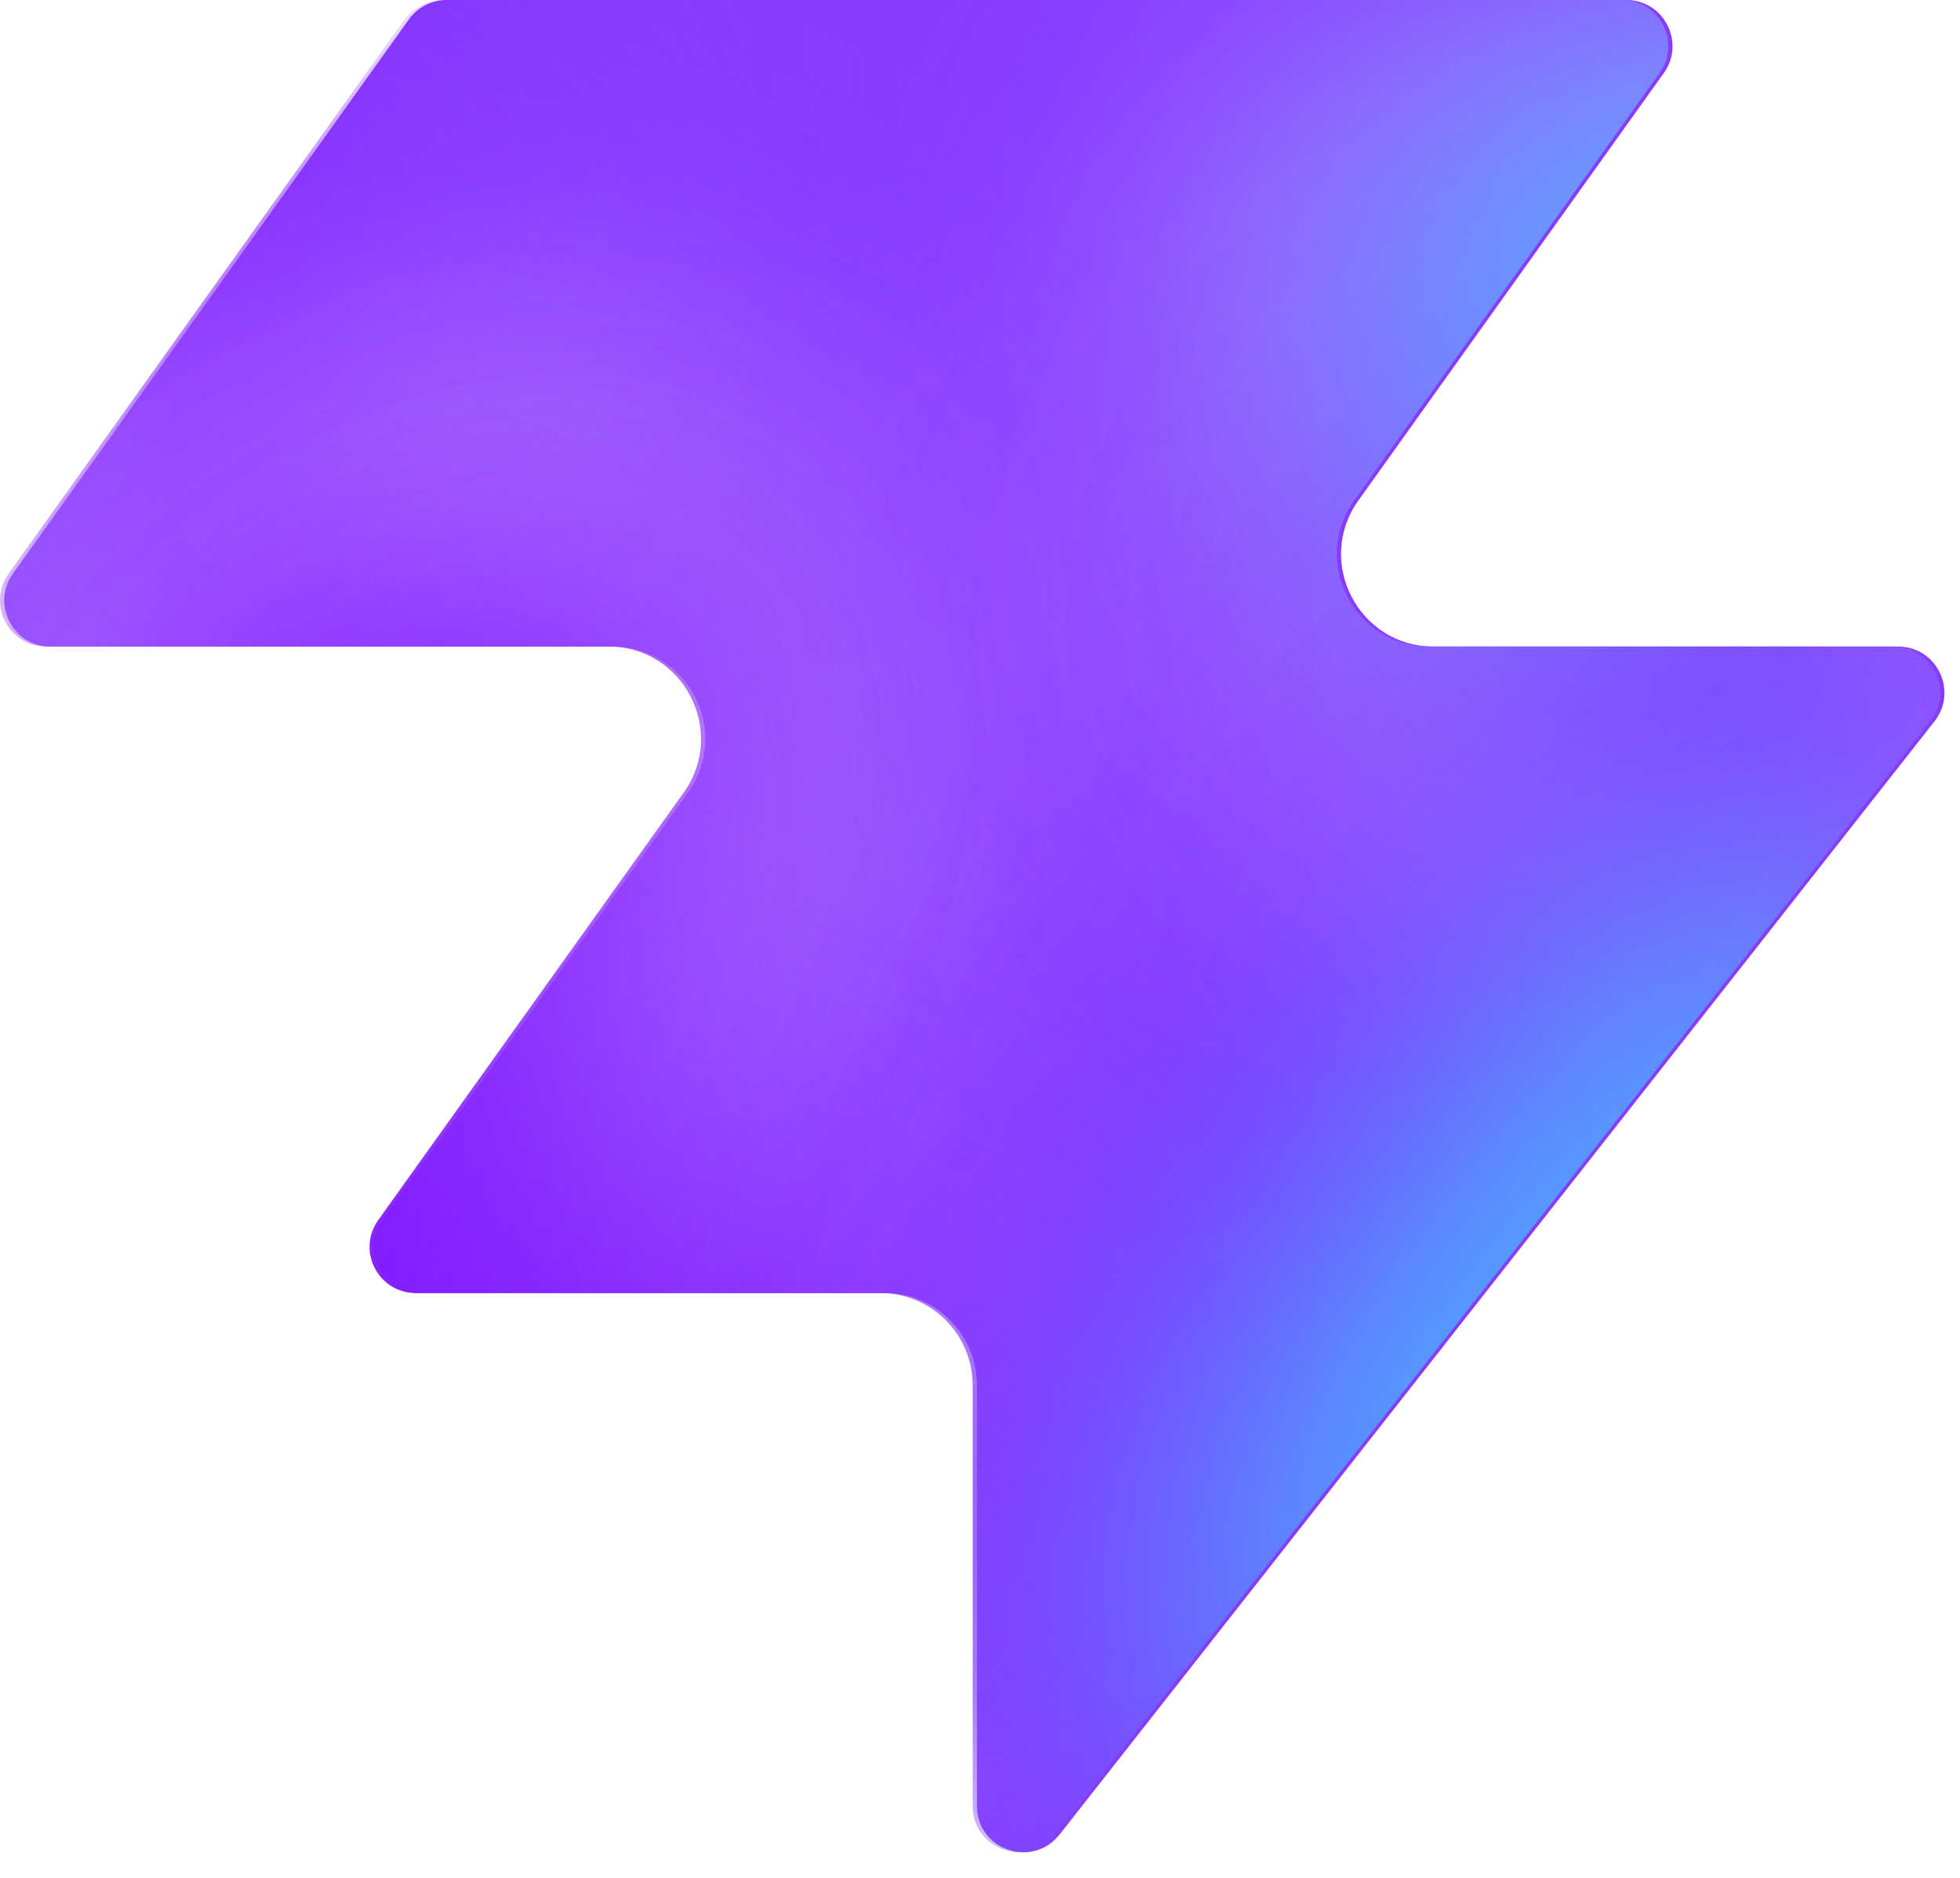
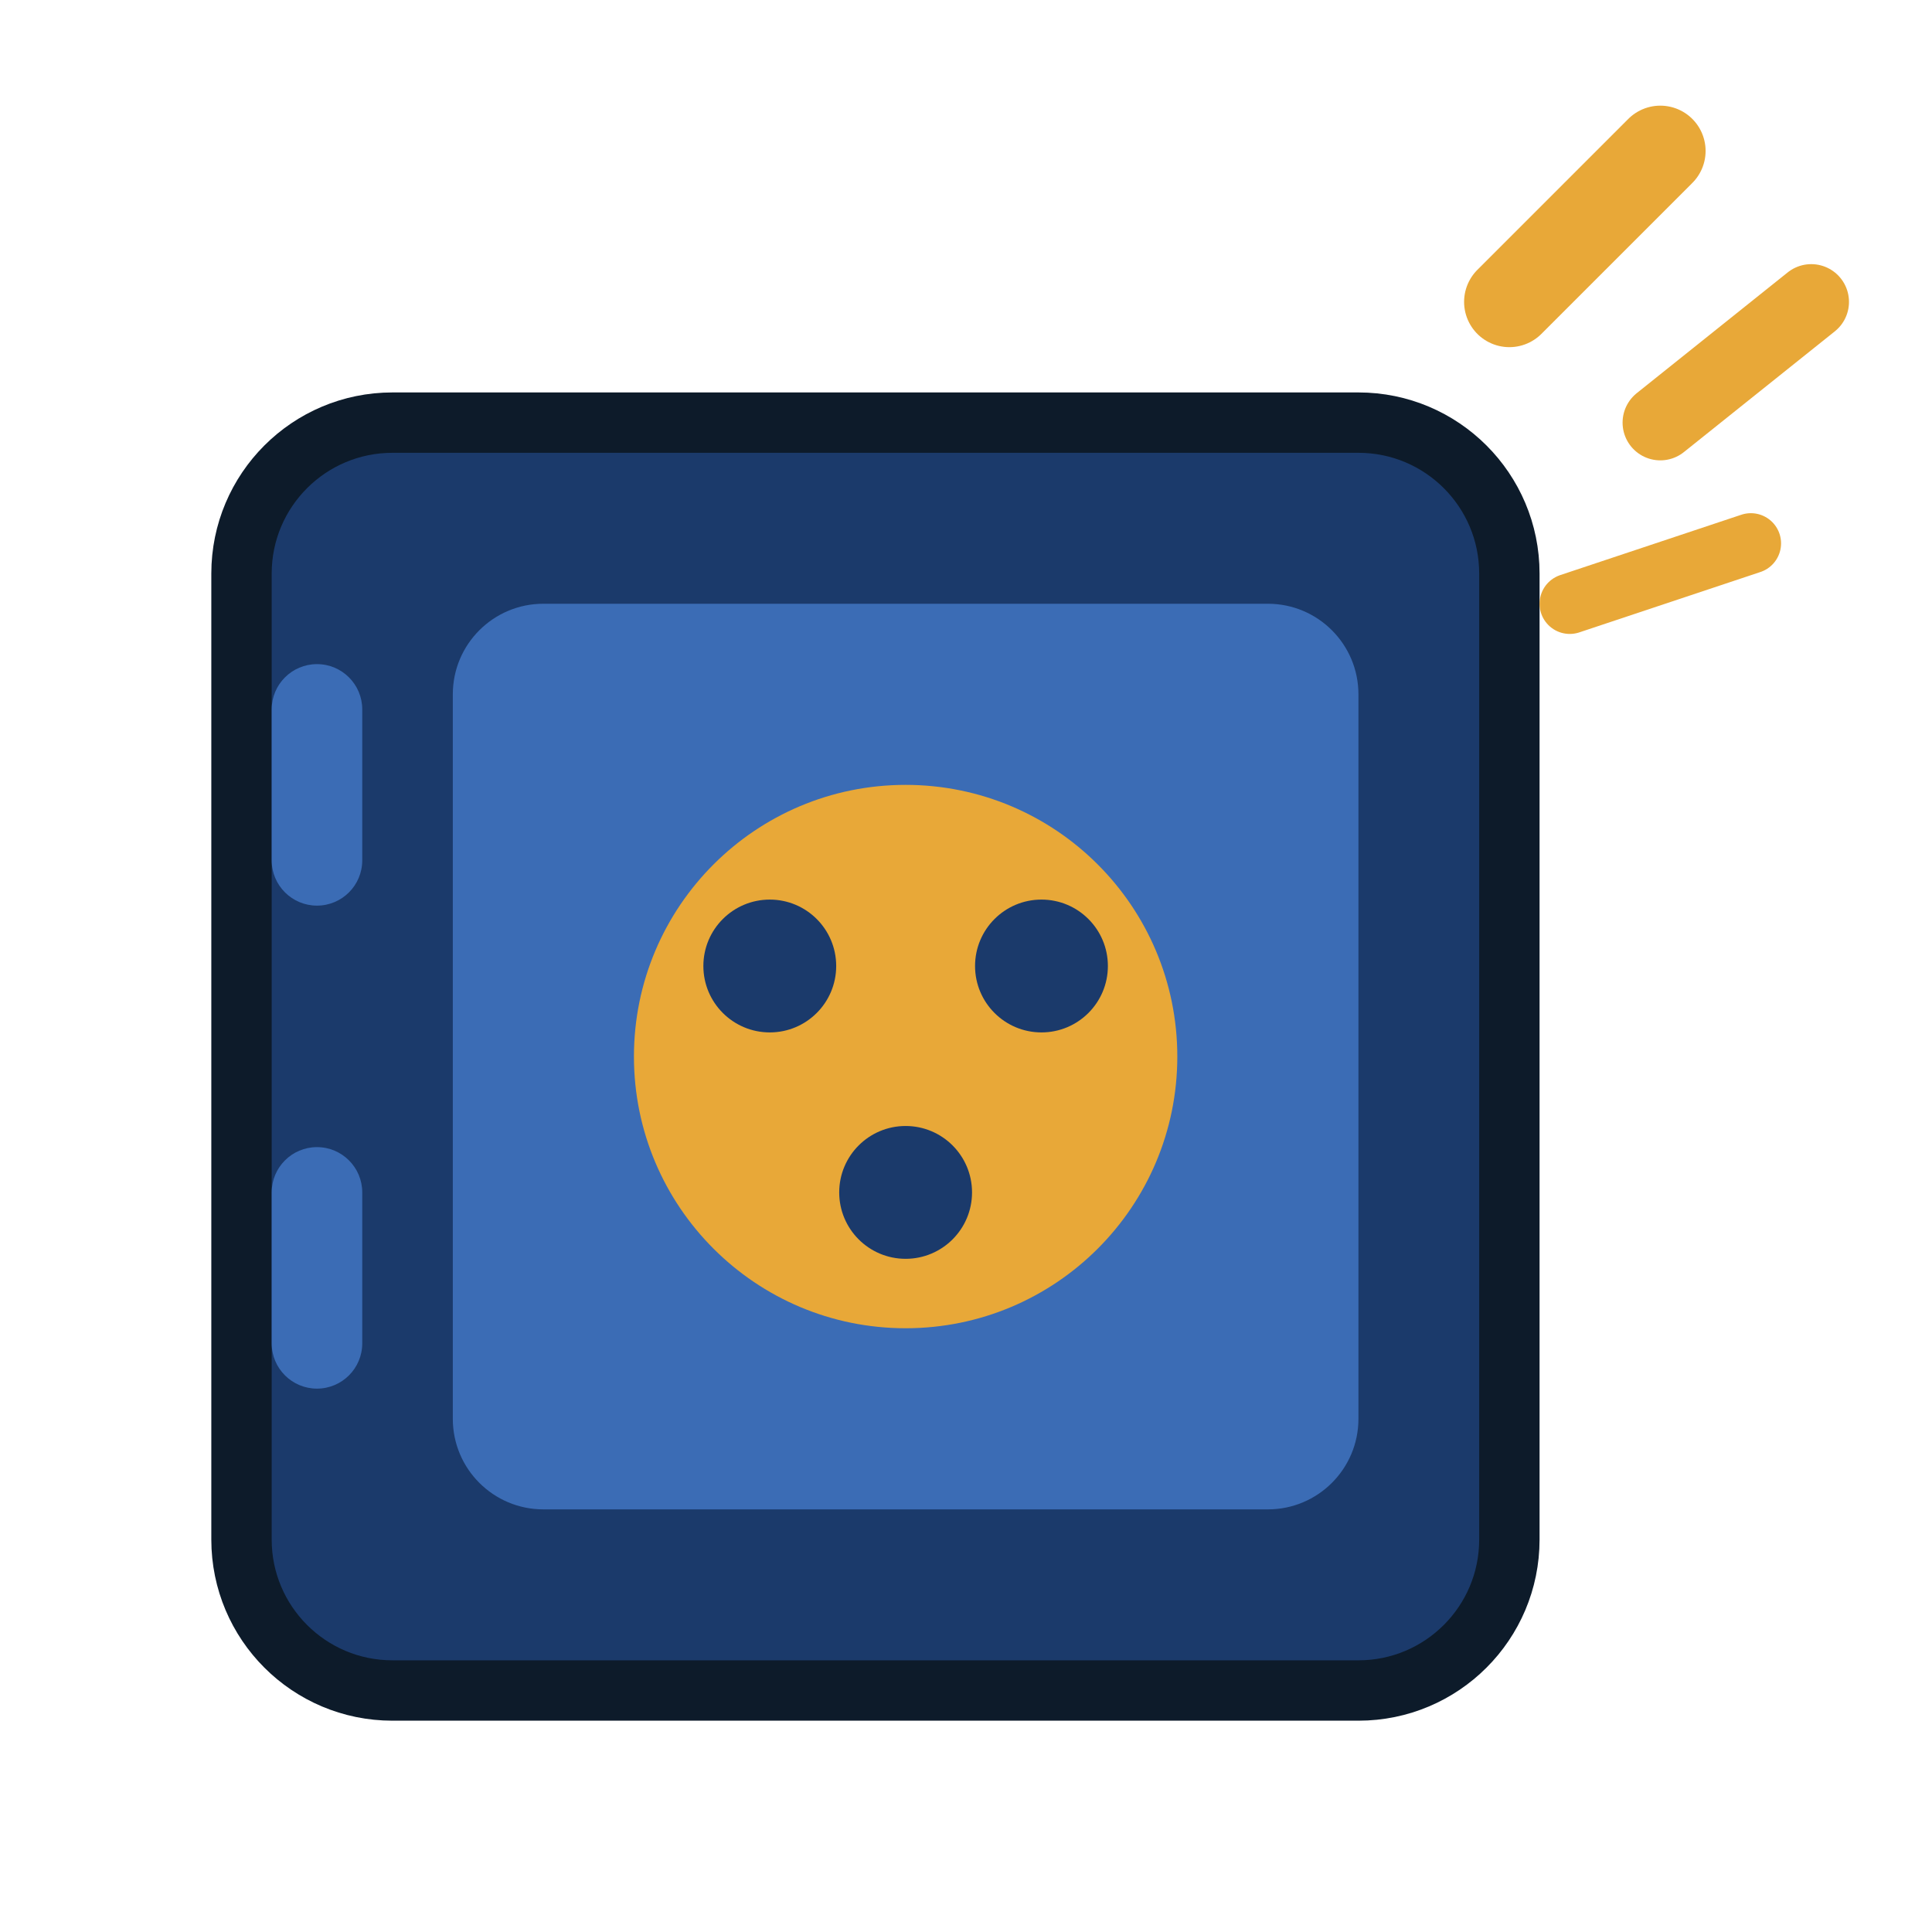
- <svg xmlns="http://www.w3.org/2000/svg" width="48" height="46" fill="none" viewBox="0 0 48 46">
-   <path fill="#863bff" d="M25.946 44.938c-.664.845-2.021.375-2.021-.698V33.937a2.26 2.26 0 0 0-2.262-2.262H10.287c-.92 0-1.456-1.04-.92-1.788l7.48-10.471c1.07-1.497 0-3.578-1.842-3.578H1.237c-.92 0-1.456-1.04-.92-1.788L10.013.474c.214-.297.556-.474.92-.474h28.894c.92 0 1.456 1.04.92 1.788l-7.48 10.471c-1.07 1.498 0 3.579 1.842 3.579h11.377c.943 0 1.473 1.088.89 1.83L25.947 44.94z" style="fill:#863bff;fill:color(display-p3 .525 .23 1);fill-opacity:1" />
-   <mask id="a" width="48" height="46" x="0" y="0" maskUnits="userSpaceOnUse" style="mask-type:alpha">
-     <path fill="#000" d="M25.842 44.938c-.664.844-2.021.375-2.021-.698V33.937a2.26 2.26 0 0 0-2.262-2.262H10.183c-.92 0-1.456-1.04-.92-1.788l7.48-10.471c1.07-1.498 0-3.579-1.842-3.579H1.133c-.92 0-1.456-1.04-.92-1.787L9.91.473c.214-.297.556-.474.92-.474h28.894c.92 0 1.456 1.04.92 1.788l-7.48 10.471c-1.07 1.498 0 3.578 1.842 3.578h11.377c.943 0 1.473 1.088.89 1.832L25.843 44.94z" style="fill:#000;fill-opacity:1" />
-   </mask>
-   <g mask="url(#a)">
-     <g filter="url(#b)">
-       <ellipse cx="5.508" cy="14.704" fill="#ede6ff" rx="5.508" ry="14.704" style="fill:#ede6ff;fill:color(display-p3 .927 .903 1);fill-opacity:1" transform="matrix(.00324 1 1 -.00324 -4.47 31.516)" />
-     </g>
-     <g filter="url(#c)">
-       <ellipse cx="10.399" cy="29.851" fill="#ede6ff" rx="10.399" ry="29.851" style="fill:#ede6ff;fill:color(display-p3 .927 .903 1);fill-opacity:1" transform="matrix(.00324 1 1 -.00324 -39.328 7.883)" />
-     </g>
-     <g filter="url(#d)">
-       <ellipse cx="5.508" cy="30.487" fill="#7e14ff" rx="5.508" ry="30.487" style="fill:#7e14ff;fill:color(display-p3 .492 .077 1);fill-opacity:1" transform="rotate(89.814 -25.913 -14.639)scale(1 -1)" />
-     </g>
-     <g filter="url(#e)">
-       <ellipse cx="5.508" cy="30.599" fill="#7e14ff" rx="5.508" ry="30.599" style="fill:#7e14ff;fill:color(display-p3 .492 .077 1);fill-opacity:1" transform="rotate(89.814 -32.644 -3.334)scale(1 -1)" />
-     </g>
-     <g filter="url(#f)">
-       <ellipse cx="5.508" cy="30.599" fill="#7e14ff" rx="5.508" ry="30.599" style="fill:#7e14ff;fill:color(display-p3 .492 .077 1);fill-opacity:1" transform="matrix(.00324 1 1 -.00324 -34.34 30.47)" />
-     </g>
-     <g filter="url(#g)">
-       <ellipse cx="14.072" cy="22.078" fill="#ede6ff" rx="14.072" ry="22.078" style="fill:#ede6ff;fill:color(display-p3 .927 .903 1);fill-opacity:1" transform="rotate(93.35 24.506 48.493)scale(-1 1)" />
-     </g>
-     <g filter="url(#h)">
-       <ellipse cx="3.47" cy="21.501" fill="#7e14ff" rx="3.47" ry="21.501" style="fill:#7e14ff;fill:color(display-p3 .492 .077 1);fill-opacity:1" transform="rotate(89.009 28.708 47.59)scale(-1 1)" />
-     </g>
-     <g filter="url(#i)">
-       <ellipse cx="3.47" cy="21.501" fill="#7e14ff" rx="3.47" ry="21.501" style="fill:#7e14ff;fill:color(display-p3 .492 .077 1);fill-opacity:1" transform="rotate(89.009 28.708 47.59)scale(-1 1)" />
-     </g>
-     <g filter="url(#j)">
-       <ellipse cx=".387" cy="8.972" fill="#7e14ff" rx="4.407" ry="29.108" style="fill:#7e14ff;fill:color(display-p3 .492 .077 1);fill-opacity:1" transform="rotate(39.51 .387 8.972)" />
-     </g>
-     <g filter="url(#k)">
-       <ellipse cx="47.523" cy="-6.092" fill="#7e14ff" rx="4.407" ry="29.108" style="fill:#7e14ff;fill:color(display-p3 .492 .077 1);fill-opacity:1" transform="rotate(37.892 47.523 -6.092)" />
-     </g>
-     <g filter="url(#l)">
-       <ellipse cx="41.412" cy="6.333" fill="#47bfff" rx="5.971" ry="9.665" style="fill:#47bfff;fill:color(display-p3 .28 .748 1);fill-opacity:1" transform="rotate(37.892 41.412 6.333)" />
-     </g>
-     <g filter="url(#m)">
-       <ellipse cx="-1.879" cy="38.332" fill="#7e14ff" rx="4.407" ry="29.108" style="fill:#7e14ff;fill:color(display-p3 .492 .077 1);fill-opacity:1" transform="rotate(37.892 -1.88 38.332)" />
-     </g>
-     <g filter="url(#n)">
-       <ellipse cx="-1.879" cy="38.332" fill="#7e14ff" rx="4.407" ry="29.108" style="fill:#7e14ff;fill:color(display-p3 .492 .077 1);fill-opacity:1" transform="rotate(37.892 -1.88 38.332)" />
-     </g>
-     <g filter="url(#o)">
-       <ellipse cx="35.651" cy="29.907" fill="#7e14ff" rx="4.407" ry="29.108" style="fill:#7e14ff;fill:color(display-p3 .492 .077 1);fill-opacity:1" transform="rotate(37.892 35.651 29.907)" />
-     </g>
-     <g filter="url(#p)">
-       <ellipse cx="38.418" cy="32.4" fill="#47bfff" rx="5.971" ry="15.297" style="fill:#47bfff;fill:color(display-p3 .28 .748 1);fill-opacity:1" transform="rotate(37.892 38.418 32.4)" />
-     </g>
-   </g>
-   <defs>
-     <filter id="b" width="60.045" height="41.654" x="-19.77" y="16.149" color-interpolation-filters="sRGB" filterUnits="userSpaceOnUse">
-       <feFlood flood-opacity="0" result="BackgroundImageFix" />
-       <feBlend in="SourceGraphic" in2="BackgroundImageFix" result="shape" />
-       <feGaussianBlur result="effect1_foregroundBlur_2002_17158" stdDeviation="7.659" />
-     </filter>
-     <filter id="c" width="90.34" height="51.437" x="-54.613" y="-7.533" color-interpolation-filters="sRGB" filterUnits="userSpaceOnUse">
-       <feFlood flood-opacity="0" result="BackgroundImageFix" />
-       <feBlend in="SourceGraphic" in2="BackgroundImageFix" result="shape" />
-       <feGaussianBlur result="effect1_foregroundBlur_2002_17158" stdDeviation="7.659" />
-     </filter>
-     <filter id="d" width="79.355" height="29.4" x="-49.64" y="2.03" color-interpolation-filters="sRGB" filterUnits="userSpaceOnUse">
-       <feFlood flood-opacity="0" result="BackgroundImageFix" />
-       <feBlend in="SourceGraphic" in2="BackgroundImageFix" result="shape" />
-       <feGaussianBlur result="effect1_foregroundBlur_2002_17158" stdDeviation="4.596" />
-     </filter>
-     <filter id="e" width="79.579" height="29.4" x="-45.045" y="20.029" color-interpolation-filters="sRGB" filterUnits="userSpaceOnUse">
-       <feFlood flood-opacity="0" result="BackgroundImageFix" />
-       <feBlend in="SourceGraphic" in2="BackgroundImageFix" result="shape" />
-       <feGaussianBlur result="effect1_foregroundBlur_2002_17158" stdDeviation="4.596" />
-     </filter>
-     <filter id="f" width="79.579" height="29.4" x="-43.513" y="21.178" color-interpolation-filters="sRGB" filterUnits="userSpaceOnUse">
-       <feFlood flood-opacity="0" result="BackgroundImageFix" />
-       <feBlend in="SourceGraphic" in2="BackgroundImageFix" result="shape" />
-       <feGaussianBlur result="effect1_foregroundBlur_2002_17158" stdDeviation="4.596" />
-     </filter>
-     <filter id="g" width="74.749" height="58.852" x="15.756" y="-17.901" color-interpolation-filters="sRGB" filterUnits="userSpaceOnUse">
-       <feFlood flood-opacity="0" result="BackgroundImageFix" />
-       <feBlend in="SourceGraphic" in2="BackgroundImageFix" result="shape" />
-       <feGaussianBlur result="effect1_foregroundBlur_2002_17158" stdDeviation="7.659" />
-     </filter>
-     <filter id="h" width="61.377" height="25.362" x="23.548" y="2.284" color-interpolation-filters="sRGB" filterUnits="userSpaceOnUse">
-       <feFlood flood-opacity="0" result="BackgroundImageFix" />
-       <feBlend in="SourceGraphic" in2="BackgroundImageFix" result="shape" />
-       <feGaussianBlur result="effect1_foregroundBlur_2002_17158" stdDeviation="4.596" />
-     </filter>
-     <filter id="i" width="61.377" height="25.362" x="23.548" y="2.284" color-interpolation-filters="sRGB" filterUnits="userSpaceOnUse">
-       <feFlood flood-opacity="0" result="BackgroundImageFix" />
-       <feBlend in="SourceGraphic" in2="BackgroundImageFix" result="shape" />
-       <feGaussianBlur result="effect1_foregroundBlur_2002_17158" stdDeviation="4.596" />
-     </filter>
-     <filter id="j" width="56.045" height="63.649" x="-27.636" y="-22.853" color-interpolation-filters="sRGB" filterUnits="userSpaceOnUse">
-       <feFlood flood-opacity="0" result="BackgroundImageFix" />
-       <feBlend in="SourceGraphic" in2="BackgroundImageFix" result="shape" />
-       <feGaussianBlur result="effect1_foregroundBlur_2002_17158" stdDeviation="4.596" />
-     </filter>
-     <filter id="k" width="54.814" height="64.646" x="20.116" y="-38.415" color-interpolation-filters="sRGB" filterUnits="userSpaceOnUse">
-       <feFlood flood-opacity="0" result="BackgroundImageFix" />
-       <feBlend in="SourceGraphic" in2="BackgroundImageFix" result="shape" />
-       <feGaussianBlur result="effect1_foregroundBlur_2002_17158" stdDeviation="4.596" />
-     </filter>
-     <filter id="l" width="33.541" height="35.313" x="24.641" y="-11.323" color-interpolation-filters="sRGB" filterUnits="userSpaceOnUse">
-       <feFlood flood-opacity="0" result="BackgroundImageFix" />
-       <feBlend in="SourceGraphic" in2="BackgroundImageFix" result="shape" />
-       <feGaussianBlur result="effect1_foregroundBlur_2002_17158" stdDeviation="4.596" />
-     </filter>
-     <filter id="m" width="54.814" height="64.646" x="-29.286" y="6.009" color-interpolation-filters="sRGB" filterUnits="userSpaceOnUse">
-       <feFlood flood-opacity="0" result="BackgroundImageFix" />
-       <feBlend in="SourceGraphic" in2="BackgroundImageFix" result="shape" />
-       <feGaussianBlur result="effect1_foregroundBlur_2002_17158" stdDeviation="4.596" />
-     </filter>
-     <filter id="n" width="54.814" height="64.646" x="-29.286" y="6.009" color-interpolation-filters="sRGB" filterUnits="userSpaceOnUse">
-       <feFlood flood-opacity="0" result="BackgroundImageFix" />
-       <feBlend in="SourceGraphic" in2="BackgroundImageFix" result="shape" />
-       <feGaussianBlur result="effect1_foregroundBlur_2002_17158" stdDeviation="4.596" />
-     </filter>
-     <filter id="o" width="54.814" height="64.646" x="8.244" y="-2.416" color-interpolation-filters="sRGB" filterUnits="userSpaceOnUse">
-       <feFlood flood-opacity="0" result="BackgroundImageFix" />
-       <feBlend in="SourceGraphic" in2="BackgroundImageFix" result="shape" />
-       <feGaussianBlur result="effect1_foregroundBlur_2002_17158" stdDeviation="4.596" />
-     </filter>
-     <filter id="p" width="39.409" height="43.623" x="18.713" y="10.588" color-interpolation-filters="sRGB" filterUnits="userSpaceOnUse">
-       <feFlood flood-opacity="0" result="BackgroundImageFix" />
-       <feBlend in="SourceGraphic" in2="BackgroundImageFix" result="shape" />
-       <feGaussianBlur result="effect1_foregroundBlur_2002_17158" stdDeviation="4.596" />
-     </filter>
-   </defs>
+ <svg xmlns="http://www.w3.org/2000/svg" viewBox="0 0 64 64">
+   <rect x="8" y="14" width="42" height="42" rx="5" fill="#1B3A6B" stroke="#0D1B2A" stroke-width="2" />
+   <rect x="15" y="20" width="30" height="30" rx="3" fill="#3B6CB5" />
+   <rect x="9" y="22" width="3" height="8" rx="1.5" fill="#3B6CB5" />
+   <rect x="9" y="38" width="3" height="8" rx="1.5" fill="#3B6CB5" />
+   <circle cx="30" cy="35" r="9" fill="#E8A838" />
+   <circle cx="25.5" cy="32" r="2.2" fill="#1B3A6B" />
+   <circle cx="34.5" cy="32" r="2.2" fill="#1B3A6B" />
+   <circle cx="30" cy="39.5" r="2.2" fill="#1B3A6B" />
+   <line x1="50" y1="10" x2="55" y2="5" stroke="#E8A838" stroke-width="3" stroke-linecap="round" />
+   <line x1="55" y1="14" x2="60" y2="10" stroke="#E8A838" stroke-width="2.5" stroke-linecap="round" />
+   <line x1="52" y1="20" x2="58" y2="18" stroke="#E8A838" stroke-width="2" stroke-linecap="round" />
</svg>
